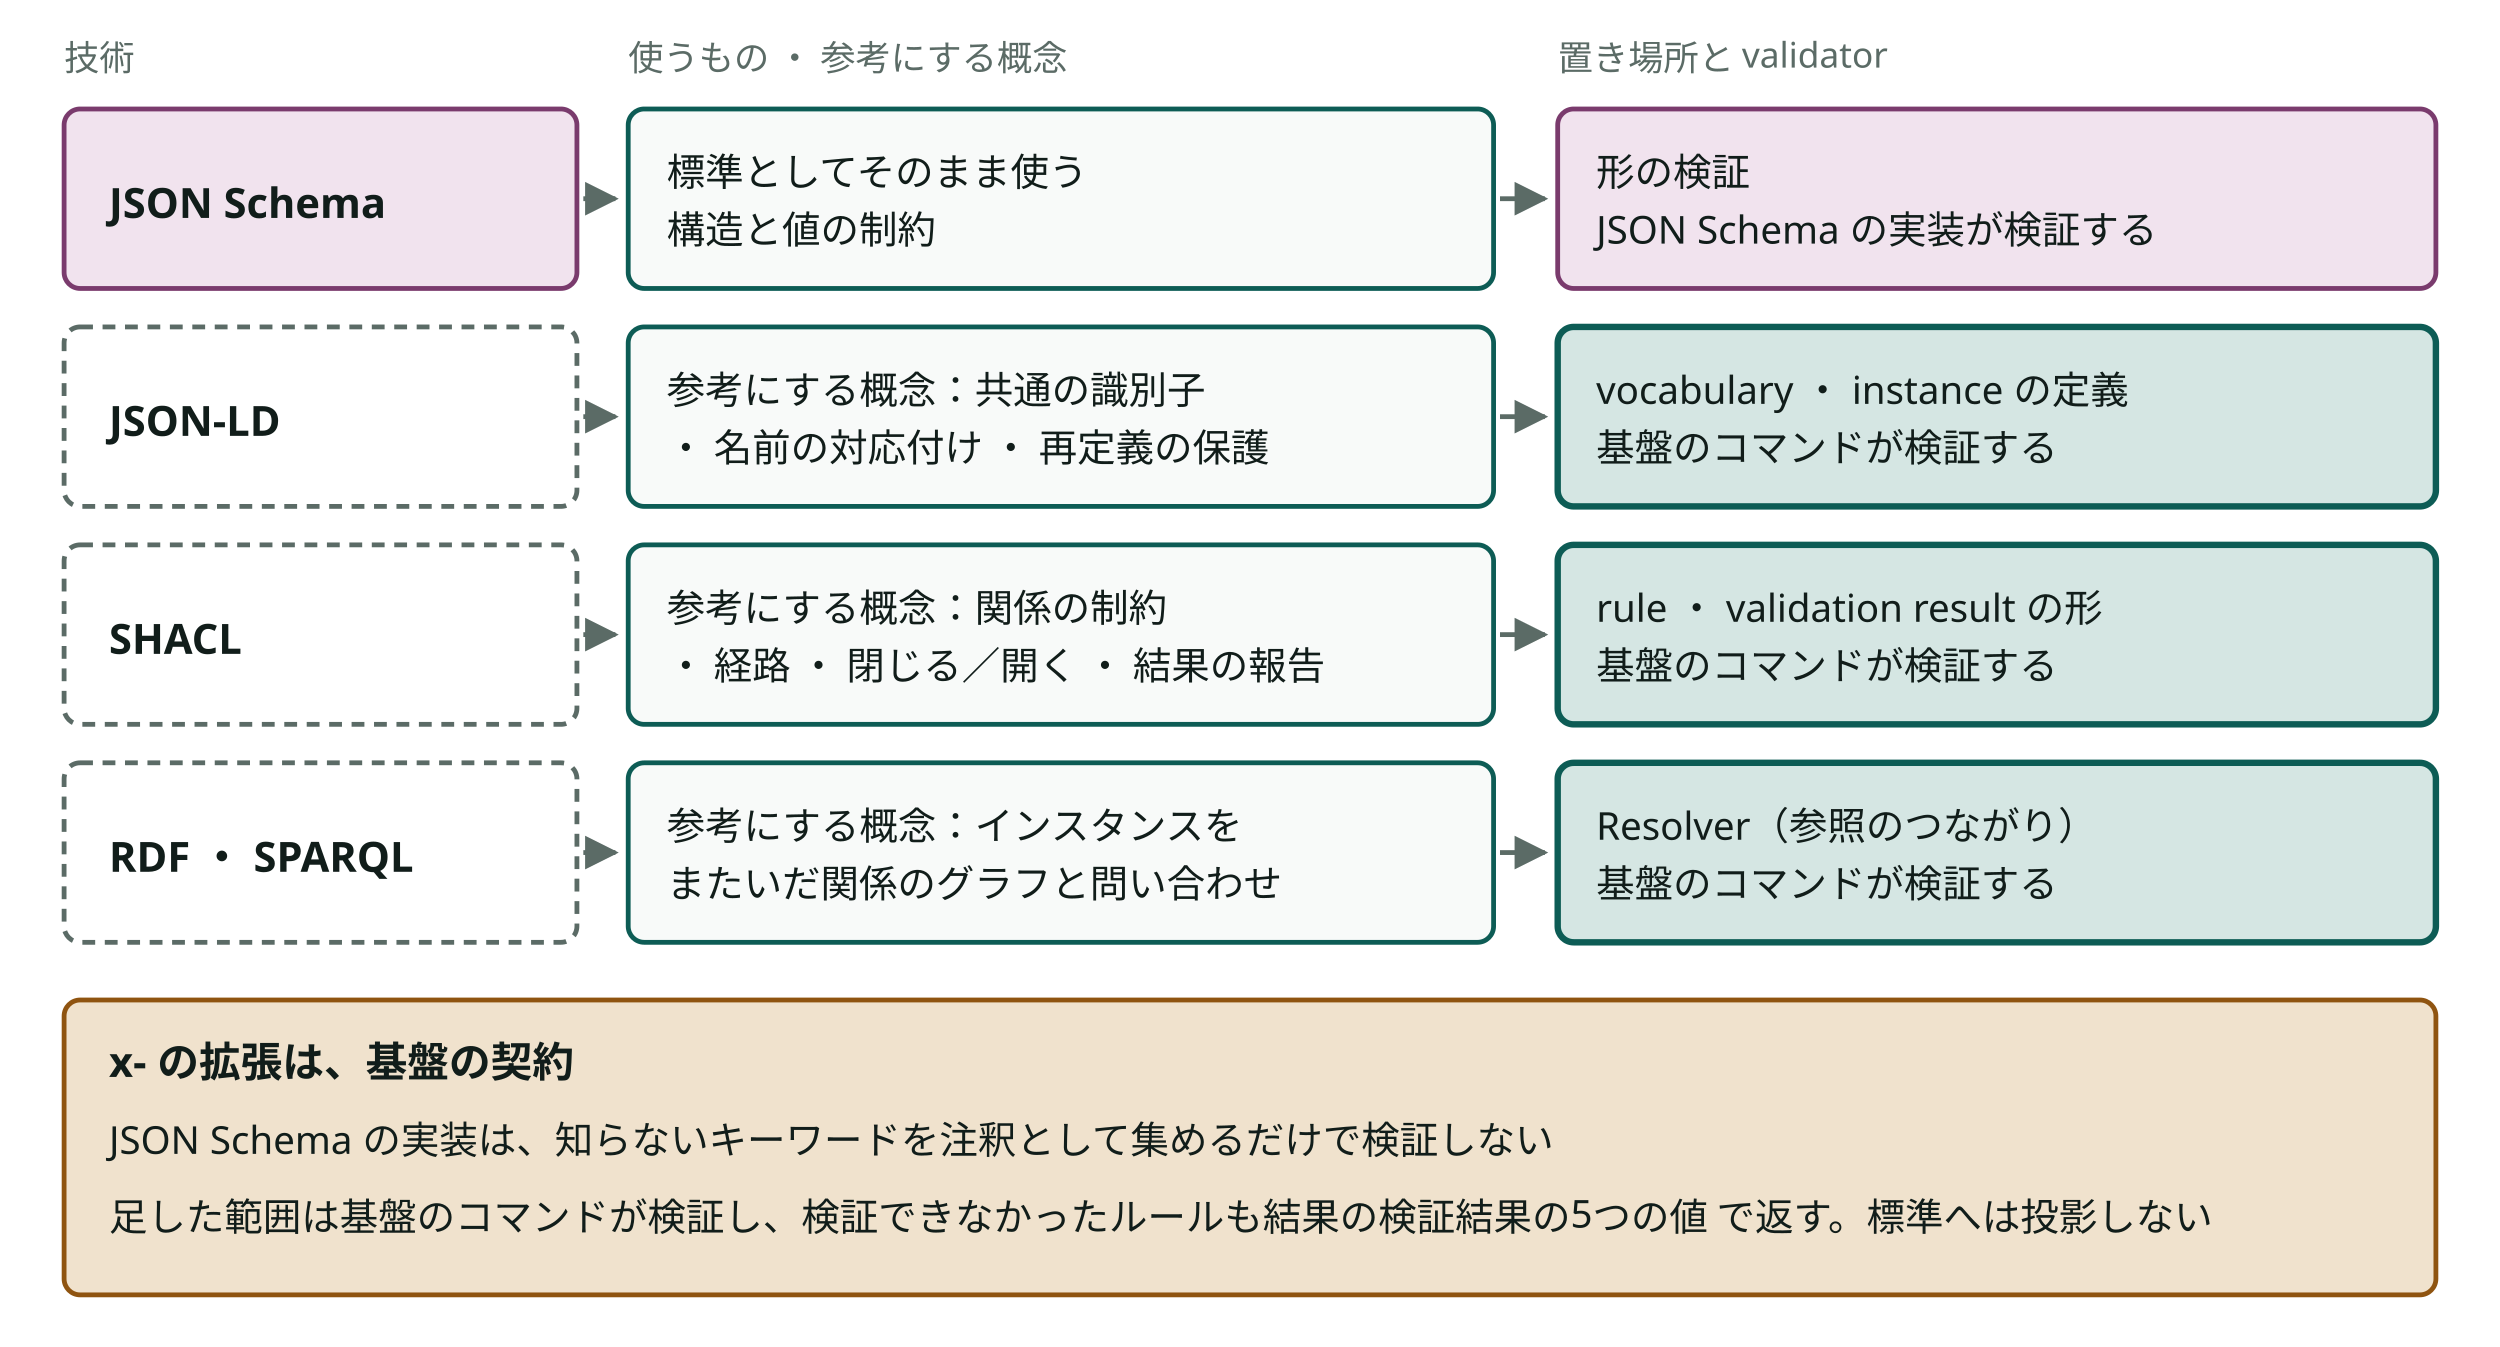
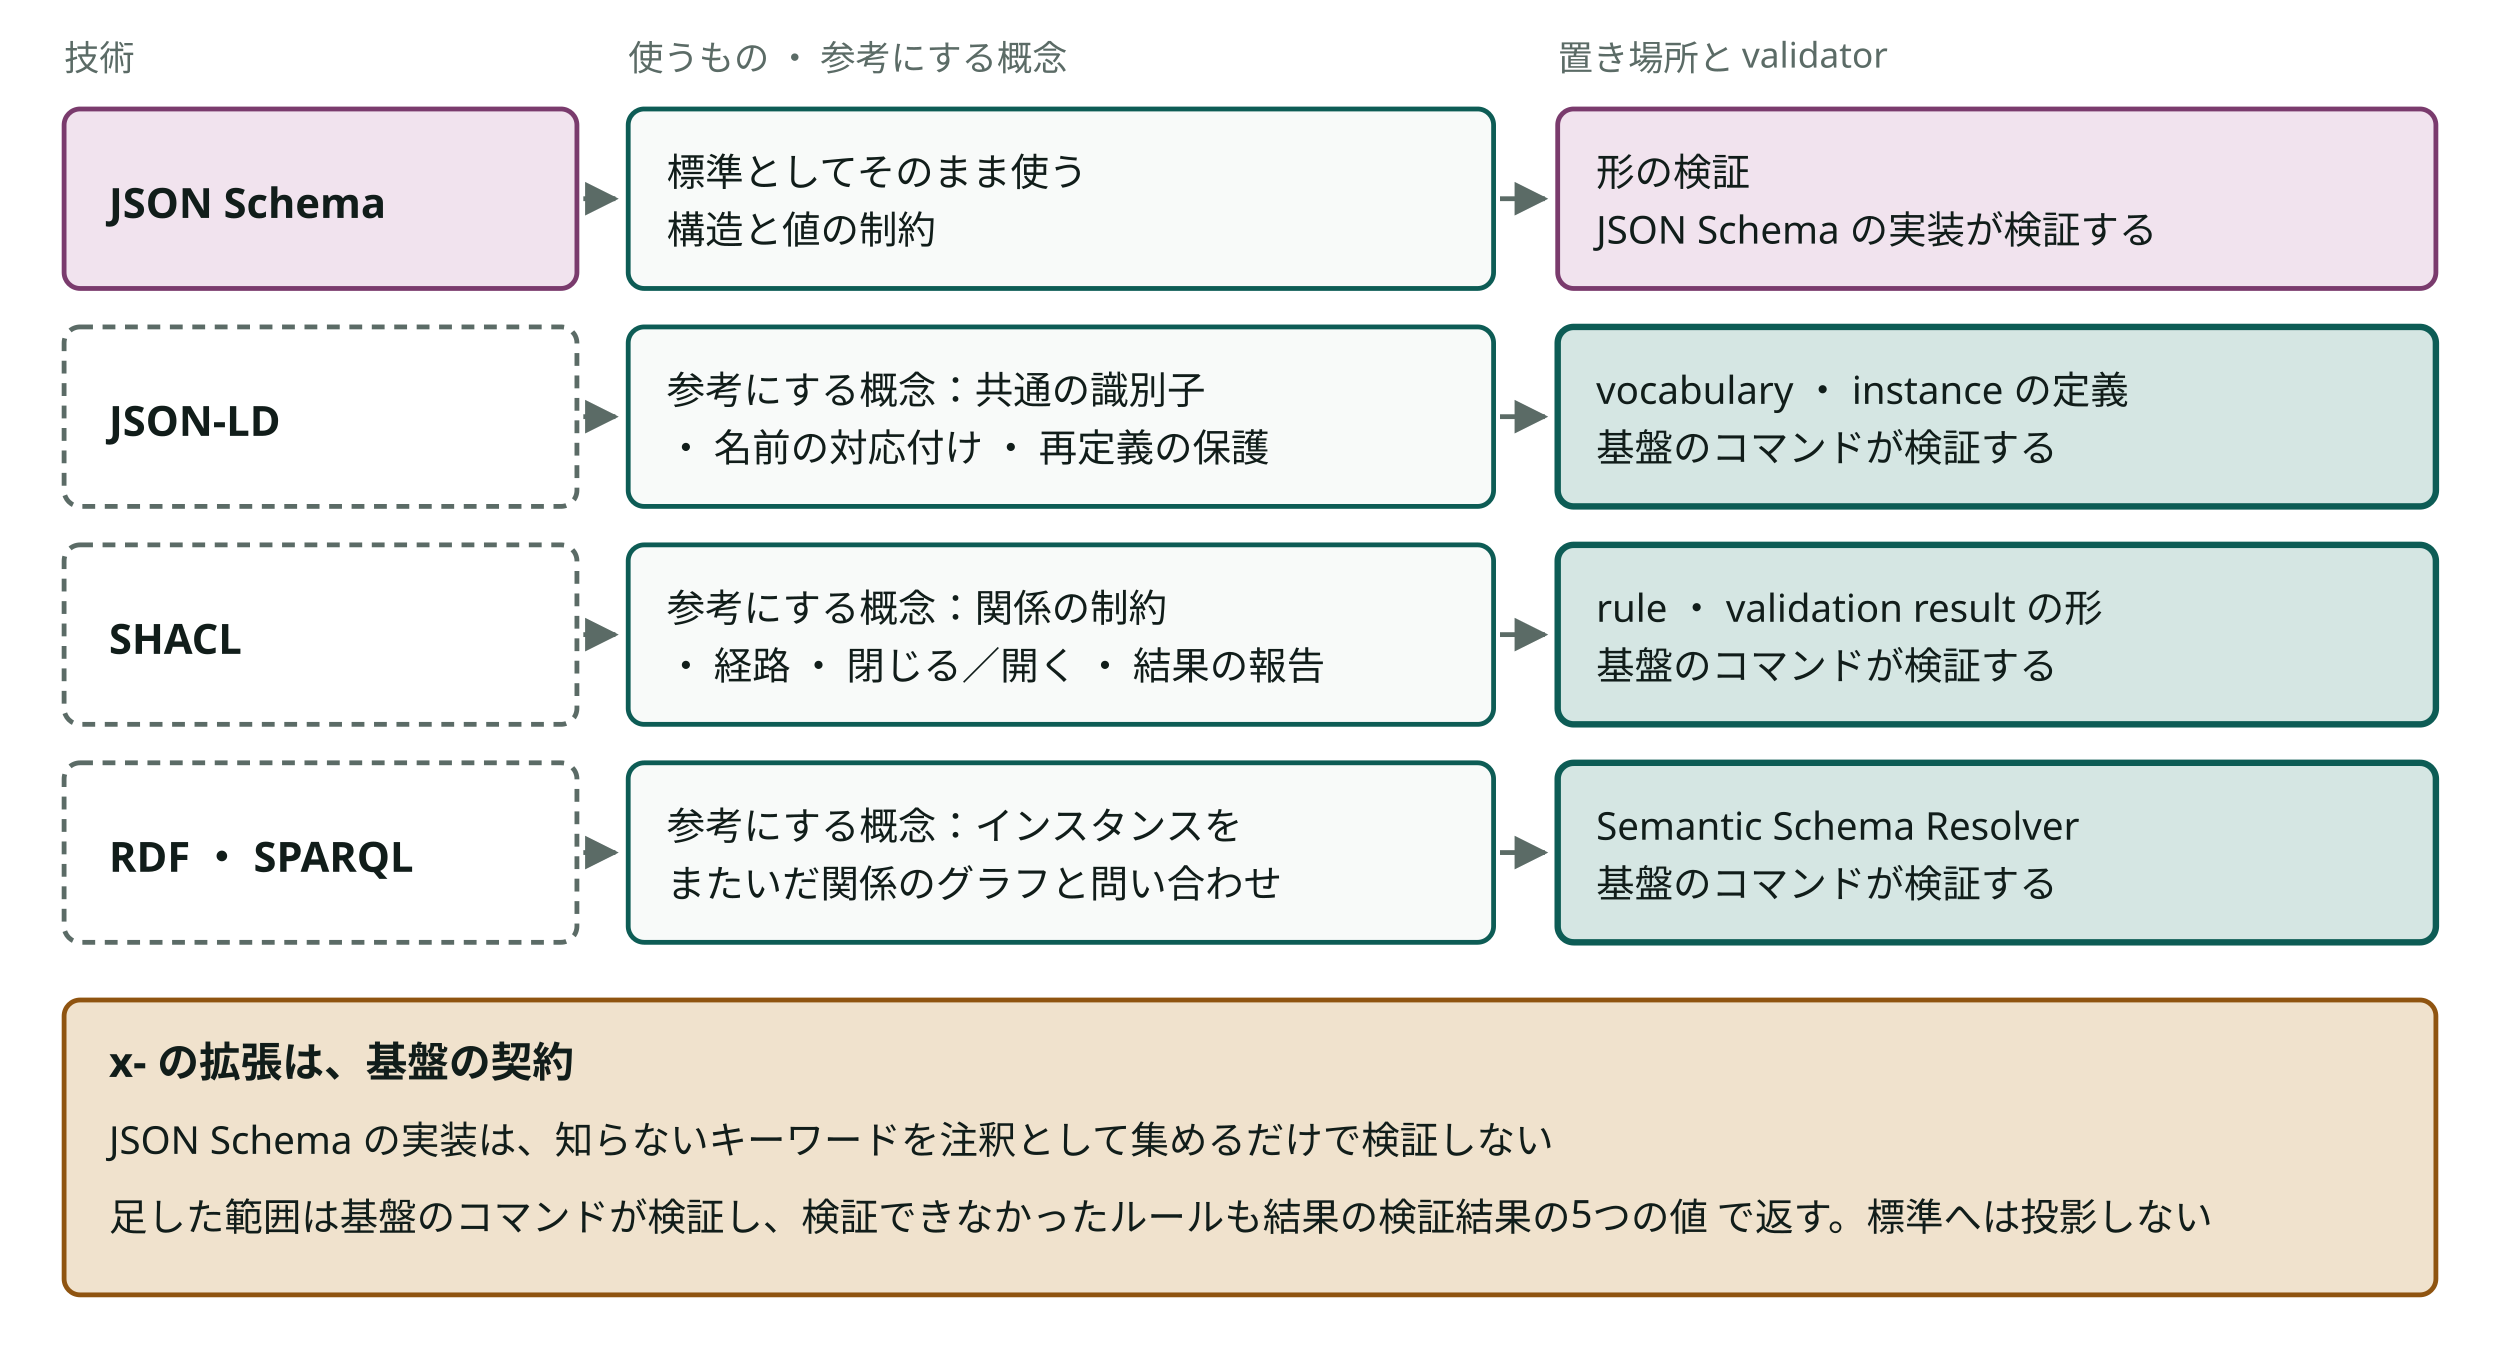
<svg viewBox="0 0 780 420" style="min-width:660px" role="img" aria-label="標準は JSON Schema だけにし、ほかの技術の概念は自前の拡張として基盤のコマンドが検証する" class="dsvg">
-   <style data-dsvg="dark">.dsvg .note{fill:var(--dsvg-ink-soft,#5B6B66);font-size:11px}.dsvg .box.kind-1{fill:var(--dsvg-kind-1-bg,#F1E3EE);stroke:var(--dsvg-kind-1,#7A3B6D)}.dsvg .title{fill:var(--dsvg-ink,#111D1A);font-size:13px;font-weight:700}.dsvg .flow{stroke:var(--dsvg-ink-soft,#5B6B66)}.dsvg .box{fill:var(--dsvg-box-fill,#F8FAF9);stroke:var(--dsvg-accent,#0D5C55)}.dsvg .label{fill:var(--dsvg-ink,#111D1A);font-size:12px}.dsvg .boundary{stroke:var(--dsvg-ink-soft,#5B6B66)}.dsvg .box.focus{fill:var(--dsvg-accent-bg,#D5E6E3);stroke:var(--dsvg-accent,#0D5C55)}.dsvg .box.warn{fill:var(--dsvg-warn-bg,#F0E2CD);stroke:var(--dsvg-warn,#8F5410)}.dsvg #dsvg-24463ebe-arrow-5B6B66 path{fill:var(--dsvg-ink-soft,#5B6B66)}@media (prefers-color-scheme:dark){:root:not([data-theme="light"]) .dsvg,.dsvg:root:not([data-theme="light"]){--dsvg-ink-soft:#9DADA8;--dsvg-kind-1-bg:#2E1F2B;--dsvg-kind-1:#D094C2;--dsvg-ink:#E6EEEB;--dsvg-box-fill:#16211E;--dsvg-accent:#6CC9B8;--dsvg-accent-bg:#173330;--dsvg-warn-bg:#33281A;--dsvg-warn:#D9A35F}}:root[data-theme="dark"] .dsvg{--dsvg-ink-soft:#9DADA8;--dsvg-kind-1-bg:#2E1F2B;--dsvg-kind-1:#D094C2;--dsvg-ink:#E6EEEB;--dsvg-box-fill:#16211E;--dsvg-accent:#6CC9B8;--dsvg-accent-bg:#173330;--dsvg-warn-bg:#33281A;--dsvg-warn:#D9A35F}</style>
+   <style data-dsvg="dark">.dsvg .note{fill:var(--dsvg-ink-soft,#5B6B66);font-size:11px}.dsvg .box.kind-1{fill:var(--dsvg-kind-1-bg,#F1E3EE);stroke:var(--dsvg-kind-1,#7A3B6D)}.dsvg .title{fill:var(--dsvg-ink,#111D1A);font-size:13px;font-weight:700}.dsvg .flow{stroke:var(--dsvg-ink-soft,#5B6B66)}.dsvg .box{fill:var(--dsvg-box-fill,#F8FAF9);stroke:var(--dsvg-accent,#0D5C55)}.dsvg .label{fill:var(--dsvg-ink,#111D1A);font-size:12px}.dsvg .boundary{stroke:var(--dsvg-ink-soft,#5B6B66)}.dsvg .box.focus{fill:var(--dsvg-accent-bg,#D5E6E3);stroke:var(--dsvg-accent,#0D5C55)}.dsvg .box.warn{fill:var(--dsvg-warn-bg,#F0E2CD);stroke:var(--dsvg-warn,#8F5410)}.dsvg #dsvg-ff7dbd6e-arrow-5B6B66 path{fill:var(--dsvg-ink-soft,#5B6B66)}@media (prefers-color-scheme:dark){:root:not([data-theme="light"]) .dsvg,.dsvg:root:not([data-theme="light"]){--dsvg-ink-soft:#9DADA8;--dsvg-kind-1-bg:#2E1F2B;--dsvg-kind-1:#D094C2;--dsvg-ink:#E6EEEB;--dsvg-box-fill:#16211E;--dsvg-accent:#6CC9B8;--dsvg-accent-bg:#173330;--dsvg-warn-bg:#33281A;--dsvg-warn:#D9A35F}}:root[data-theme="dark"] .dsvg{--dsvg-ink-soft:#9DADA8;--dsvg-kind-1-bg:#2E1F2B;--dsvg-kind-1:#D094C2;--dsvg-ink:#E6EEEB;--dsvg-box-fill:#16211E;--dsvg-accent:#6CC9B8;--dsvg-accent-bg:#173330;--dsvg-warn-bg:#33281A;--dsvg-warn:#D9A35F}</style>
  <defs data-dsvg="marker">
-     <marker id="dsvg-24463ebe-arrow-5B6B66" viewBox="0 0 10 10" refX="9" refY="5" markerWidth="7" markerHeight="7" orient="auto-start-reverse">
+     <marker id="dsvg-ff7dbd6e-arrow-5B6B66" viewBox="0 0 10 10" refX="9" refY="5" markerWidth="7" markerHeight="7" orient="auto-start-reverse">
      <path d="M0,0 L10,5 L0,10 z" fill="#5B6B66" />
    </marker>
  </defs>
  <text class="note" x="20" y="22" font-family="Noto Sans JP, Hiragino Kaku Gothic ProN, sans-serif" font-size="11" fill="#5B6B66">技術</text>
  <text class="note" x="196" y="22" font-family="Noto Sans JP, Hiragino Kaku Gothic ProN, sans-serif" font-size="11" fill="#5B6B66">使うもの ・ 参考にする概念</text>
  <text class="note" x="486" y="22" font-family="Noto Sans JP, Hiragino Kaku Gothic ProN, sans-serif" font-size="11" fill="#5B6B66">置き場所と validator</text>
  <rect class="box kind-1" x="20" y="34" width="160" height="56" fill="#F1E3EE" stroke="#7A3B6D" stroke-width="1.5" rx="5" />
  <text class="title" x="34" y="68" font-family="Noto Sans JP, Hiragino Kaku Gothic ProN, sans-serif" font-size="13" font-weight="700" fill="#111D1A">JSON Schema</text>
-   <path class="flow" d="M182,62 H192" fill="none" stroke="#5B6B66" stroke-width="1.5" marker-end="url(#dsvg-24463ebe-arrow-5B6B66)" />
+   <path class="flow" d="M182,62 H192" fill="none" stroke="#5B6B66" stroke-width="1.5" marker-end="url(#dsvg-ff7dbd6e-arrow-5B6B66)" />
  <rect class="box" x="196" y="34" width="270" height="56" fill="#F8FAF9" stroke="#0D5C55" stroke-width="1.5" rx="5" />
  <text class="label" x="208" y="58" font-family="Noto Sans JP, Hiragino Kaku Gothic ProN, sans-serif" font-size="12" fill="#111D1A">標準としてそのまま使う</text>
  <text class="label" x="208" y="76" font-family="Noto Sans JP, Hiragino Kaku Gothic ProN, sans-serif" font-size="12" fill="#111D1A">構造と値の制約</text>
-   <path class="flow" d="M468,62 H482" fill="none" stroke="#5B6B66" stroke-width="1.5" marker-end="url(#dsvg-24463ebe-arrow-5B6B66)" />
+   <path class="flow" d="M468,62 H482" fill="none" stroke="#5B6B66" stroke-width="1.5" marker-end="url(#dsvg-ff7dbd6e-arrow-5B6B66)" />
  <rect class="box kind-1" x="486" y="34" width="274" height="56" fill="#F1E3EE" stroke="#7A3B6D" stroke-width="1.5" rx="5" />
  <text class="label" x="498" y="58" font-family="Noto Sans JP, Hiragino Kaku Gothic ProN, sans-serif" font-size="12" fill="#111D1A">形の検証</text>
  <text class="label" x="498" y="76" font-family="Noto Sans JP, Hiragino Kaku Gothic ProN, sans-serif" font-size="12" fill="#111D1A">JSON Schema の実装が検証する</text>
  <rect class="boundary" x="20" y="102" width="160" height="56" fill="none" stroke="#5B6B66" stroke-width="1.5" stroke-dasharray="4 3" rx="5" />
  <text class="title" x="34" y="136" font-family="Noto Sans JP, Hiragino Kaku Gothic ProN, sans-serif" font-size="13" font-weight="700" fill="#111D1A">JSON-LD</text>
-   <path class="flow" d="M182,130 H192" fill="none" stroke="#5B6B66" stroke-width="1.5" marker-end="url(#dsvg-24463ebe-arrow-5B6B66)" />
+   <path class="flow" d="M182,130 H192" fill="none" stroke="#5B6B66" stroke-width="1.5" marker-end="url(#dsvg-ff7dbd6e-arrow-5B6B66)" />
  <rect class="box" x="196" y="102" width="270" height="56" fill="#F8FAF9" stroke="#0D5C55" stroke-width="1.5" rx="5" />
  <text class="label" x="208" y="126" font-family="Noto Sans JP, Hiragino Kaku Gothic ProN, sans-serif" font-size="12" fill="#111D1A">参考にする概念：共通の識別子</text>
  <text class="label" x="208" y="144" font-family="Noto Sans JP, Hiragino Kaku Gothic ProN, sans-serif" font-size="12" fill="#111D1A">・ 名前の対応付け ・ 再定義の保護</text>
-   <path class="flow" d="M468,130 H482" fill="none" stroke="#5B6B66" stroke-width="1.5" marker-end="url(#dsvg-24463ebe-arrow-5B6B66)" />
+   <path class="flow" d="M468,130 H482" fill="none" stroke="#5B6B66" stroke-width="1.5" marker-end="url(#dsvg-ff7dbd6e-arrow-5B6B66)" />
  <rect class="box focus" x="486" y="102" width="274" height="56" fill="#D5E6E3" stroke="#0D5C55" stroke-width="2" rx="5" />
  <text class="label" x="498" y="126" font-family="Noto Sans JP, Hiragino Kaku Gothic ProN, sans-serif" font-size="12" fill="#111D1A">vocabulary ・ instance の定義</text>
  <text class="label" x="498" y="144" font-family="Noto Sans JP, Hiragino Kaku Gothic ProN, sans-serif" font-size="12" fill="#111D1A">基盤のコマンドが検証する</text>
  <rect class="boundary" x="20" y="170" width="160" height="56" fill="none" stroke="#5B6B66" stroke-width="1.5" stroke-dasharray="4 3" rx="5" />
  <text class="title" x="34" y="204" font-family="Noto Sans JP, Hiragino Kaku Gothic ProN, sans-serif" font-size="13" font-weight="700" fill="#111D1A">SHACL</text>
-   <path class="flow" d="M182,198 H192" fill="none" stroke="#5B6B66" stroke-width="1.5" marker-end="url(#dsvg-24463ebe-arrow-5B6B66)" />
+   <path class="flow" d="M182,198 H192" fill="none" stroke="#5B6B66" stroke-width="1.5" marker-end="url(#dsvg-ff7dbd6e-arrow-5B6B66)" />
  <rect class="box" x="196" y="170" width="270" height="56" fill="#F8FAF9" stroke="#0D5C55" stroke-width="1.5" rx="5" />
  <text class="label" x="208" y="194" font-family="Noto Sans JP, Hiragino Kaku Gothic ProN, sans-serif" font-size="12" fill="#111D1A">参考にする概念：関係の制約</text>
  <text class="label" x="208" y="212" font-family="Noto Sans JP, Hiragino Kaku Gothic ProN, sans-serif" font-size="12" fill="#111D1A">・ 経路 ・ 閉じる／開く ・ 結果の報告</text>
-   <path class="flow" d="M468,198 H482" fill="none" stroke="#5B6B66" stroke-width="1.5" marker-end="url(#dsvg-24463ebe-arrow-5B6B66)" />
+   <path class="flow" d="M468,198 H482" fill="none" stroke="#5B6B66" stroke-width="1.5" marker-end="url(#dsvg-ff7dbd6e-arrow-5B6B66)" />
  <rect class="box focus" x="486" y="170" width="274" height="56" fill="#D5E6E3" stroke="#0D5C55" stroke-width="2" rx="5" />
  <text class="label" x="498" y="194" font-family="Noto Sans JP, Hiragino Kaku Gothic ProN, sans-serif" font-size="12" fill="#111D1A">rule ・ validation result の形</text>
  <text class="label" x="498" y="212" font-family="Noto Sans JP, Hiragino Kaku Gothic ProN, sans-serif" font-size="12" fill="#111D1A">基盤のコマンドが検証する</text>
  <rect class="boundary" x="20" y="238" width="160" height="56" fill="none" stroke="#5B6B66" stroke-width="1.5" stroke-dasharray="4 3" rx="5" />
  <text class="title" x="34" y="272" font-family="Noto Sans JP, Hiragino Kaku Gothic ProN, sans-serif" font-size="13" font-weight="700" fill="#111D1A">RDF ・ SPARQL</text>
-   <path class="flow" d="M182,266 H192" fill="none" stroke="#5B6B66" stroke-width="1.5" marker-end="url(#dsvg-24463ebe-arrow-5B6B66)" />
+   <path class="flow" d="M182,266 H192" fill="none" stroke="#5B6B66" stroke-width="1.5" marker-end="url(#dsvg-ff7dbd6e-arrow-5B6B66)" />
  <rect class="box" x="196" y="238" width="270" height="56" fill="#F8FAF9" stroke="#0D5C55" stroke-width="1.5" rx="5" />
  <text class="label" x="208" y="262" font-family="Noto Sans JP, Hiragino Kaku Gothic ProN, sans-serif" font-size="12" fill="#111D1A">参考にする概念：インスタンスを</text>
  <text class="label" x="208" y="280" font-family="Noto Sans JP, Hiragino Kaku Gothic ProN, sans-serif" font-size="12" fill="#111D1A">またいだ関係のグラフと問い合わせ</text>
-   <path class="flow" d="M468,266 H482" fill="none" stroke="#5B6B66" stroke-width="1.5" marker-end="url(#dsvg-24463ebe-arrow-5B6B66)" />
+   <path class="flow" d="M468,266 H482" fill="none" stroke="#5B6B66" stroke-width="1.5" marker-end="url(#dsvg-ff7dbd6e-arrow-5B6B66)" />
  <rect class="box focus" x="486" y="238" width="274" height="56" fill="#D5E6E3" stroke="#0D5C55" stroke-width="2" rx="5" />
-   <text class="label" x="498" y="262" font-family="Noto Sans JP, Hiragino Kaku Gothic ProN, sans-serif" font-size="12" fill="#111D1A">Resolver（参照のつながり）</text>
+   <text class="label" x="498" y="262" font-family="Noto Sans JP, Hiragino Kaku Gothic ProN, sans-serif" font-size="12" fill="#111D1A">Semantic Schema Resolver</text>
  <text class="label" x="498" y="280" font-family="Noto Sans JP, Hiragino Kaku Gothic ProN, sans-serif" font-size="12" fill="#111D1A">基盤のコマンドが検証する</text>
  <rect class="box warn" x="20" y="312" width="740" height="92" fill="#F0E2CD" stroke="#8F5410" stroke-width="1.5" rx="5" />
  <text class="title" x="34" y="336" font-family="Noto Sans JP, Hiragino Kaku Gothic ProN, sans-serif" font-size="13" font-weight="700" fill="#111D1A">x- の拡張は、基盤の契約</text>
  <text class="label" x="34" y="360" font-family="Noto Sans JP, Hiragino Kaku Gothic ProN, sans-serif" font-size="12" fill="#111D1A">JSON Schema の実装は、知らないキーワードを注釈として集めるだけで検証しない</text>
  <text class="label" x="34" y="384" font-family="Noto Sans JP, Hiragino Kaku Gothic ProN, sans-serif" font-size="12" fill="#111D1A">足した範囲は基盤のコマンドが検証し、検証できなかったルールも結果の検証結果の5つの値 で返す。標準へは投影しない</text>
</svg>
